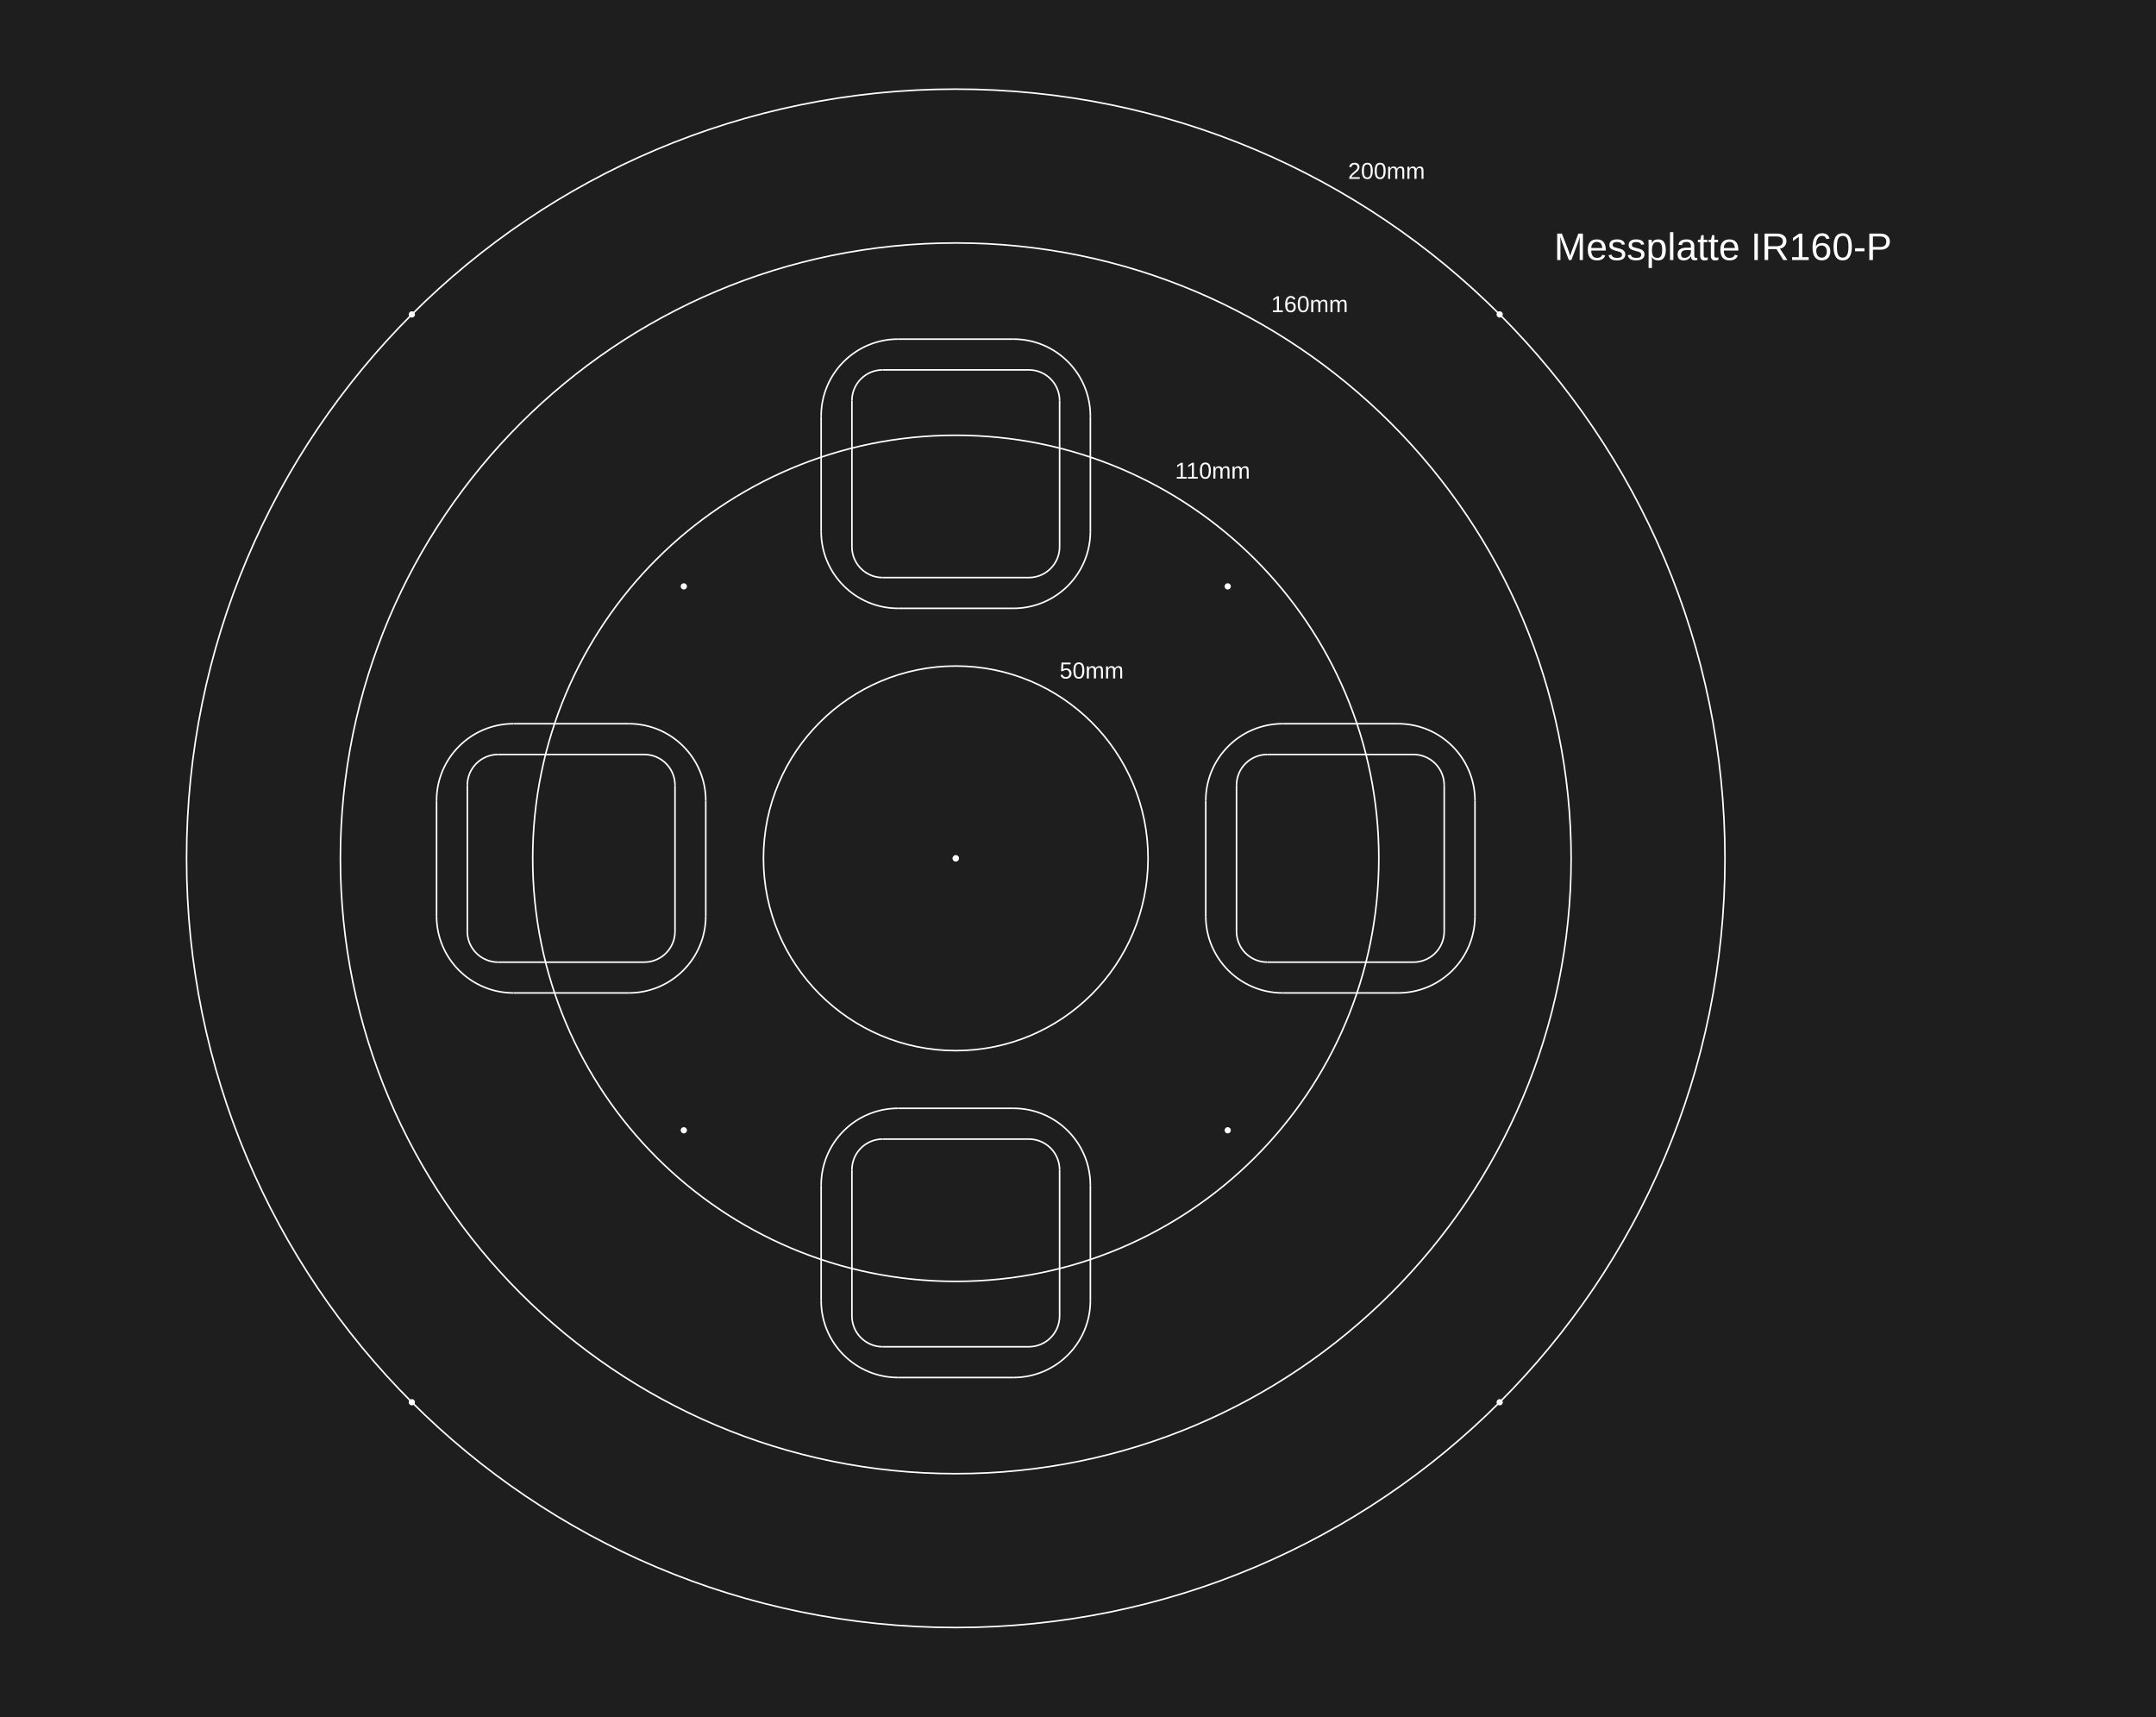
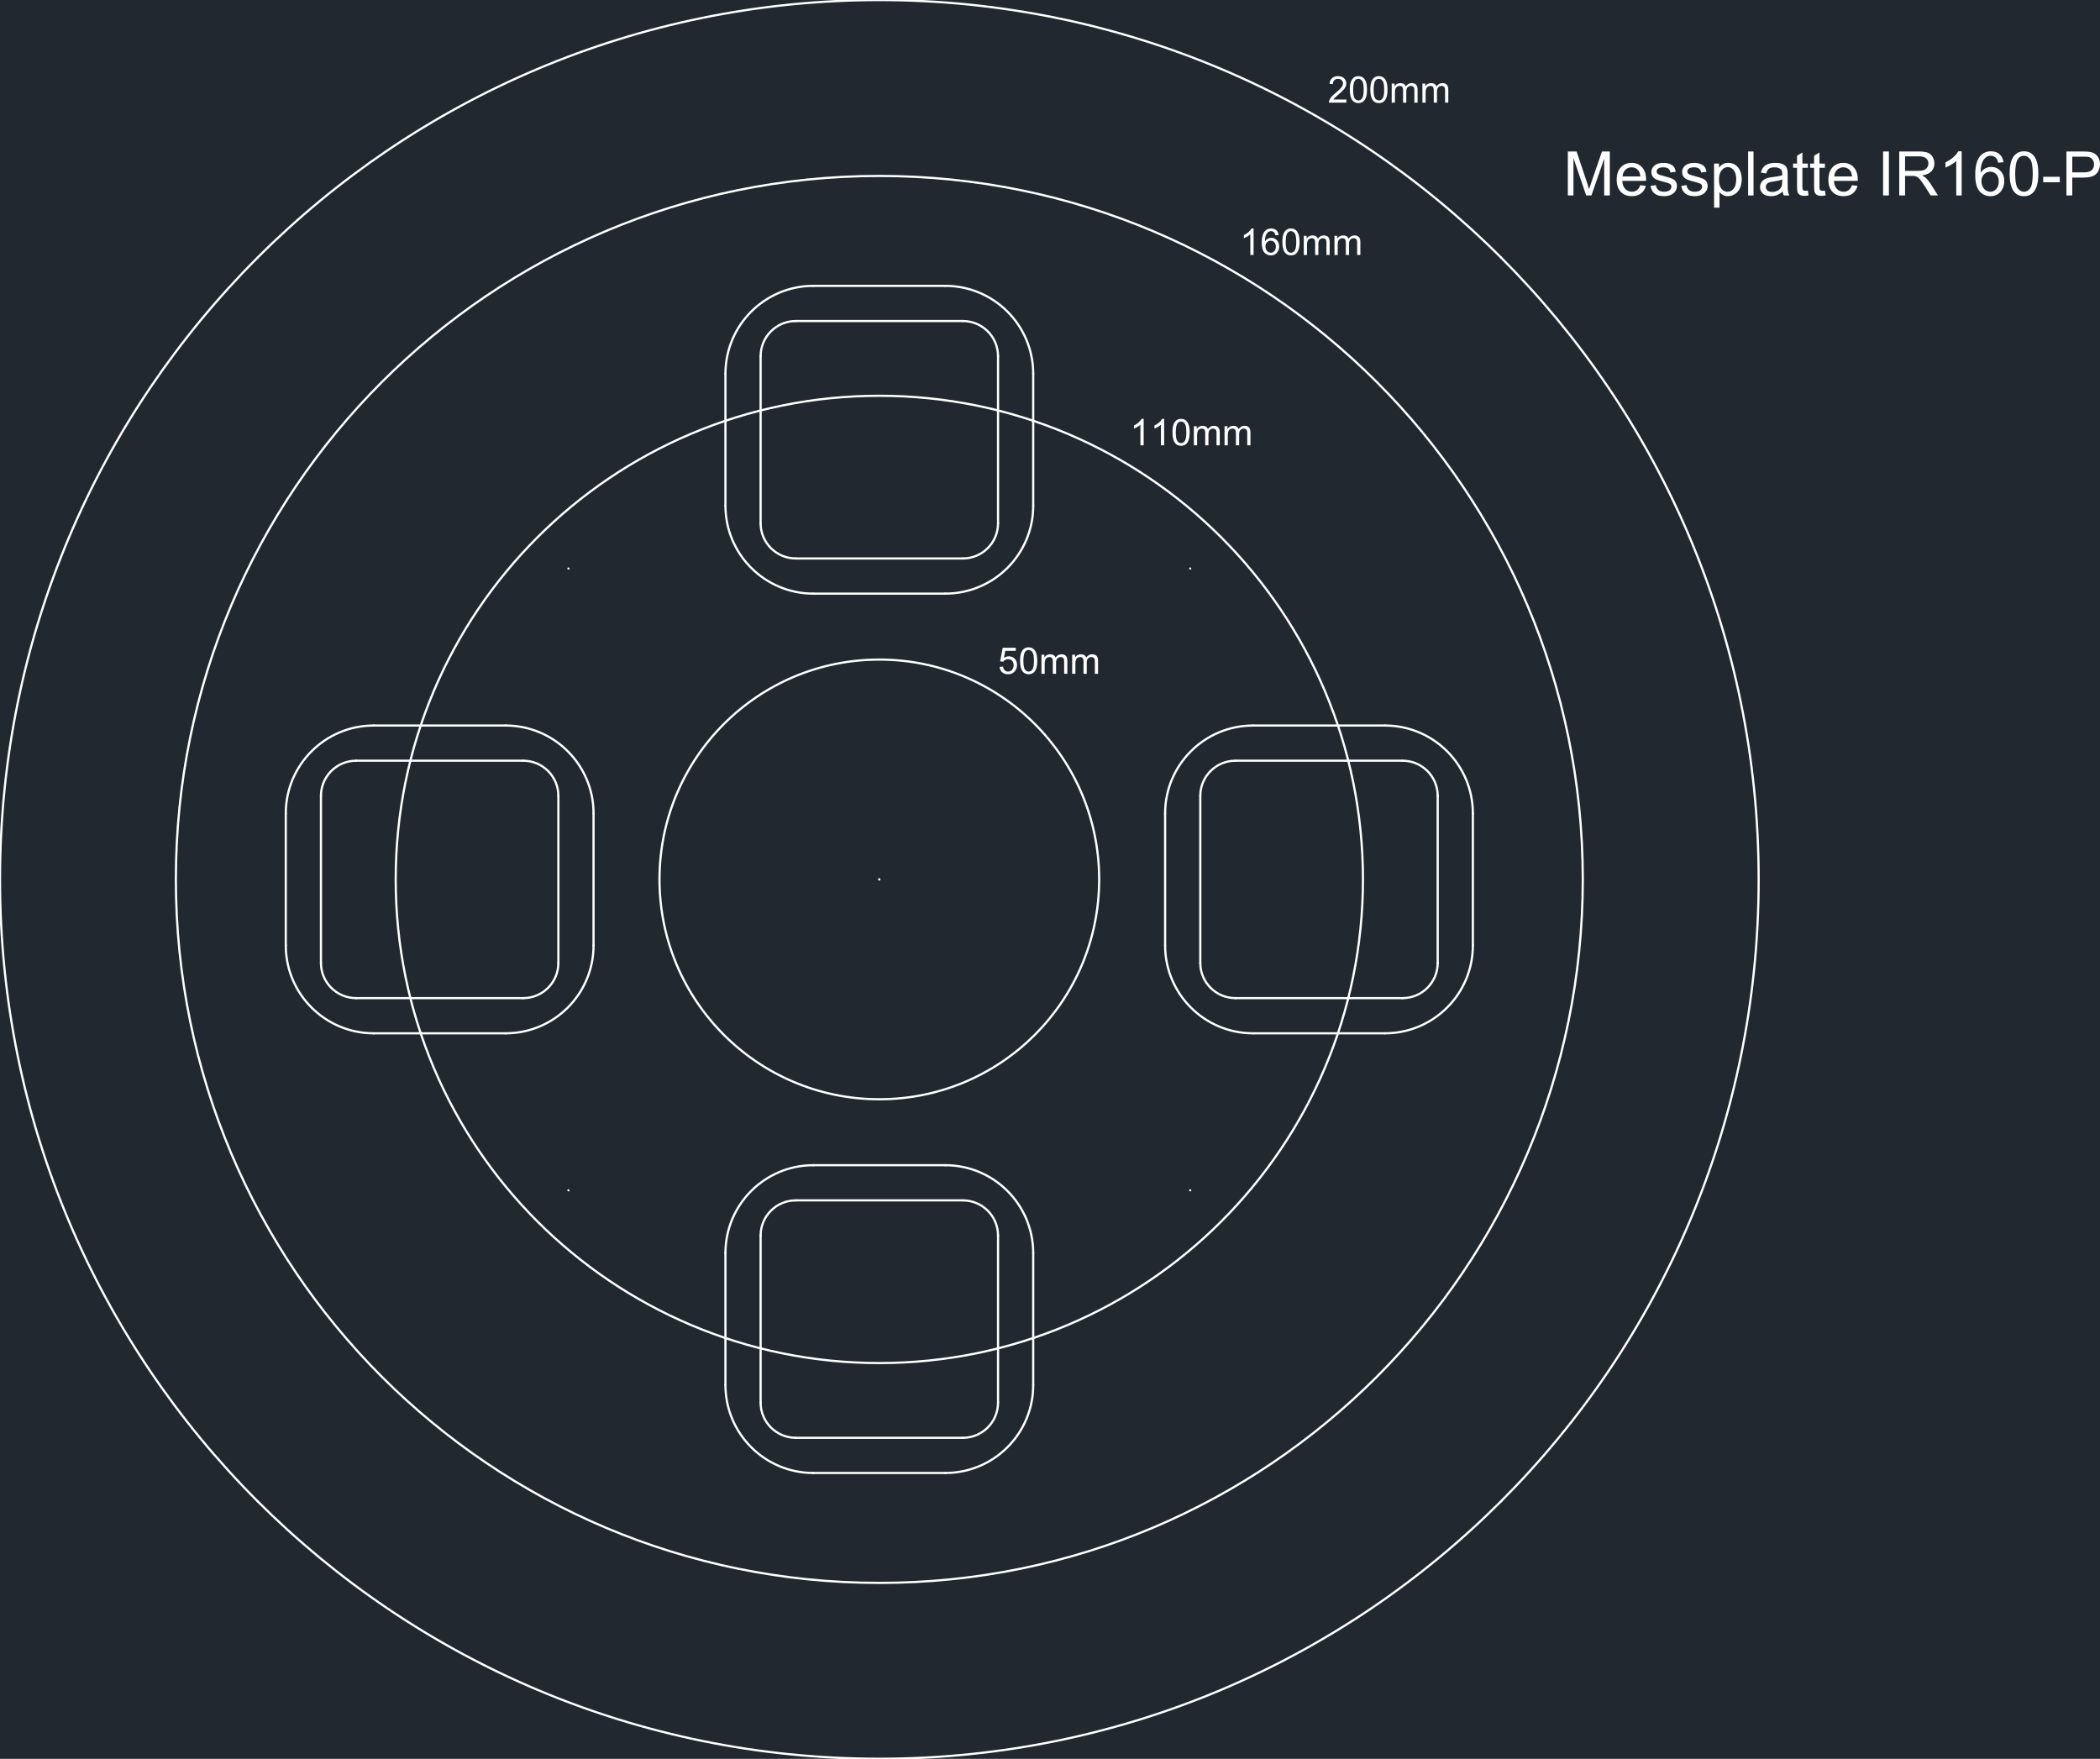
- <svg xmlns="http://www.w3.org/2000/svg" width="1384" height="1102" viewBox="-111.589 -111.589 254.96 223.178">
-   <rect x="-100%" y="-100%" width="300%" height="300%" fill="#1e1e1e" />
-   <g transform="scale(1,-1)">
-     <g>
-       <circle cx="0" cy="0" r="100" stroke="#ffffff" stroke-width="1" vector-effect="non-scaling-stroke" fill="none" />
-       <circle cx="0" cy="0" r="80" stroke="#ffffff" stroke-width="1" vector-effect="non-scaling-stroke" fill="none" />
-       <circle cx="0" cy="0" r="55" stroke="#ffffff" stroke-width="1" vector-effect="non-scaling-stroke" fill="none" />
-       <circle cx="0" cy="0" r="25" stroke="#ffffff" stroke-width="1" vector-effect="non-scaling-stroke" fill="none" />
-       <text x="0" y="0" font-size="3" fill="#ffffff" stroke="none" font-family="Arial, 'Helvetica Neue', sans-serif" transform="translate(51 88.33459) scale(1,-1) rotate(0)">200mm</text>
-       <text x="0" y="0" font-size="3" fill="#ffffff" stroke="none" font-family="Arial, 'Helvetica Neue', sans-serif" transform="translate(41 71.01408) scale(1,-1) rotate(0)">160mm</text>
-       <text x="0" y="0" font-size="3" fill="#ffffff" stroke="none" font-family="Arial, 'Helvetica Neue', sans-serif" transform="translate(28.5 49.36345) scale(1,-1) rotate(0)">110mm</text>
-       <text x="0" y="0" font-size="3" fill="#ffffff" stroke="none" font-family="Arial, 'Helvetica Neue', sans-serif" transform="translate(13.5 23.38269) scale(1,-1) rotate(0)">50mm</text>
-       <line x1="0" y1="0" x2="0" y2="0" stroke="#ffffff" stroke-width="4" vector-effect="non-scaling-stroke" fill="none" stroke-linecap="round" />
-       <line x1="35.355" y1="35.355" x2="35.355" y2="35.355" stroke="#ffffff" stroke-width="4" vector-effect="non-scaling-stroke" fill="none" stroke-linecap="round" />
-       <line x1="-35.355" y1="35.355" x2="-35.355" y2="35.355" stroke="#ffffff" stroke-width="4" vector-effect="non-scaling-stroke" fill="none" stroke-linecap="round" />
-       <line x1="-35.355" y1="-35.355" x2="-35.355" y2="-35.355" stroke="#ffffff" stroke-width="4" vector-effect="non-scaling-stroke" fill="none" stroke-linecap="round" />
-       <line x1="35.355" y1="-35.355" x2="35.355" y2="-35.355" stroke="#ffffff" stroke-width="4" vector-effect="non-scaling-stroke" fill="none" stroke-linecap="round" />
-       <line x1="70.711" y1="70.711" x2="70.711" y2="70.711" stroke="#ffffff" stroke-width="4" vector-effect="non-scaling-stroke" fill="none" stroke-linecap="round" />
-       <line x1="-70.711" y1="70.711" x2="-70.711" y2="70.711" stroke="#ffffff" stroke-width="4" vector-effect="non-scaling-stroke" fill="none" stroke-linecap="round" />
-       <line x1="-70.711" y1="-70.711" x2="-70.711" y2="-70.711" stroke="#ffffff" stroke-width="4" vector-effect="non-scaling-stroke" fill="none" stroke-linecap="round" />
-       <line x1="70.711" y1="-70.711" x2="70.711" y2="-70.711" stroke="#ffffff" stroke-width="4" vector-effect="non-scaling-stroke" fill="none" stroke-linecap="round" />
-       <line x1="0" y1="0" x2="0" y2="0" stroke="#ffffff" stroke-width="4" vector-effect="non-scaling-stroke" fill="none" stroke-linecap="round" />
-       <line x1="42.5" y1="17.5" x2="57.5" y2="17.5" stroke="#ffffff" stroke-width="1" vector-effect="non-scaling-stroke" fill="none" />
-       <line x1="67.5" y1="7.5" x2="67.5" y2="-7.5" stroke="#ffffff" stroke-width="1" vector-effect="non-scaling-stroke" fill="none" />
-       <line x1="57.5" y1="-17.5" x2="42.5" y2="-17.5" stroke="#ffffff" stroke-width="1" vector-effect="non-scaling-stroke" fill="none" />
-       <line x1="32.5" y1="-7.5" x2="32.5" y2="7.5" stroke="#ffffff" stroke-width="1" vector-effect="non-scaling-stroke" fill="none" />
-       <path d="M 67.5 7.5 A 10 10 0 0 1 57.5 17.5" stroke="#ffffff" stroke-width="1" vector-effect="non-scaling-stroke" fill="none" />
-       <path d="M 57.5 -17.5 A 10 10 0 0 1 67.5 -7.5" stroke="#ffffff" stroke-width="1" vector-effect="non-scaling-stroke" fill="none" />
-       <path d="M 32.5 -7.5 A 10 10 0 0 1 42.5 -17.5" stroke="#ffffff" stroke-width="1" vector-effect="non-scaling-stroke" fill="none" />
-       <path d="M 42.5 17.5 A 10 10 0 0 1 32.5 7.5" stroke="#ffffff" stroke-width="1" vector-effect="non-scaling-stroke" fill="none" />
-       <line x1="-7.5" y1="67.5" x2="7.5" y2="67.5" stroke="#ffffff" stroke-width="1" vector-effect="non-scaling-stroke" fill="none" />
-       <line x1="17.5" y1="57.5" x2="17.5" y2="42.5" stroke="#ffffff" stroke-width="1" vector-effect="non-scaling-stroke" fill="none" />
-       <line x1="7.5" y1="32.5" x2="-7.5" y2="32.5" stroke="#ffffff" stroke-width="1" vector-effect="non-scaling-stroke" fill="none" />
-       <line x1="-17.5" y1="42.5" x2="-17.5" y2="57.5" stroke="#ffffff" stroke-width="1" vector-effect="non-scaling-stroke" fill="none" />
-       <path d="M 17.5 57.5 A 10 10 0 0 1 7.5 67.5" stroke="#ffffff" stroke-width="1" vector-effect="non-scaling-stroke" fill="none" />
-       <path d="M 7.5 32.5 A 10 10 0 0 1 17.5 42.5" stroke="#ffffff" stroke-width="1" vector-effect="non-scaling-stroke" fill="none" />
-       <path d="M -17.5 42.5 A 10 10 0 0 1 -7.5 32.5" stroke="#ffffff" stroke-width="1" vector-effect="non-scaling-stroke" fill="none" />
-       <path d="M -7.5 67.5 A 10 10 0 0 1 -17.5 57.5" stroke="#ffffff" stroke-width="1" vector-effect="non-scaling-stroke" fill="none" />
-       <line x1="-57.5" y1="17.5" x2="-42.5" y2="17.5" stroke="#ffffff" stroke-width="1" vector-effect="non-scaling-stroke" fill="none" />
-       <line x1="-32.5" y1="7.5" x2="-32.5" y2="-7.5" stroke="#ffffff" stroke-width="1" vector-effect="non-scaling-stroke" fill="none" />
-       <line x1="-42.5" y1="-17.5" x2="-57.5" y2="-17.5" stroke="#ffffff" stroke-width="1" vector-effect="non-scaling-stroke" fill="none" />
-       <line x1="-67.5" y1="-7.5" x2="-67.5" y2="7.5" stroke="#ffffff" stroke-width="1" vector-effect="non-scaling-stroke" fill="none" />
-       <path d="M -32.5 7.5 A 10 10 0 0 1 -42.5 17.5" stroke="#ffffff" stroke-width="1" vector-effect="non-scaling-stroke" fill="none" />
-       <path d="M -42.5 -17.5 A 10 10 0 0 1 -32.5 -7.5" stroke="#ffffff" stroke-width="1" vector-effect="non-scaling-stroke" fill="none" />
-       <path d="M -67.5 -7.5 A 10 10 0 0 1 -57.5 -17.5" stroke="#ffffff" stroke-width="1" vector-effect="non-scaling-stroke" fill="none" />
-       <path d="M -57.5 17.5 A 10 10 0 0 1 -67.5 7.5" stroke="#ffffff" stroke-width="1" vector-effect="non-scaling-stroke" fill="none" />
-       <line x1="-7.5" y1="-32.5" x2="7.5" y2="-32.5" stroke="#ffffff" stroke-width="1" vector-effect="non-scaling-stroke" fill="none" />
-       <line x1="17.5" y1="-42.5" x2="17.5" y2="-57.5" stroke="#ffffff" stroke-width="1" vector-effect="non-scaling-stroke" fill="none" />
-       <line x1="7.5" y1="-67.5" x2="-7.5" y2="-67.5" stroke="#ffffff" stroke-width="1" vector-effect="non-scaling-stroke" fill="none" />
-       <line x1="-17.5" y1="-57.5" x2="-17.5" y2="-42.5" stroke="#ffffff" stroke-width="1" vector-effect="non-scaling-stroke" fill="none" />
-       <path d="M 17.5 -42.5 A 10 10 0 0 1 7.5 -32.5" stroke="#ffffff" stroke-width="1" vector-effect="non-scaling-stroke" fill="none" />
-       <path d="M 7.5 -67.5 A 10 10 0 0 1 17.5 -57.5" stroke="#ffffff" stroke-width="1" vector-effect="non-scaling-stroke" fill="none" />
-       <path d="M -17.5 -57.5 A 10 10 0 0 1 -7.5 -67.5" stroke="#ffffff" stroke-width="1" vector-effect="non-scaling-stroke" fill="none" />
-       <path d="M -7.5 -32.5 A 10 10 0 0 1 -17.5 -42.5" stroke="#ffffff" stroke-width="1" vector-effect="non-scaling-stroke" fill="none" />
-       <line x1="40.5" y1="13.5" x2="59.5" y2="13.5" stroke="#ffffff" stroke-width="1" vector-effect="non-scaling-stroke" fill="none" />
-       <line x1="63.5" y1="9.5" x2="63.5" y2="-9.5" stroke="#ffffff" stroke-width="1" vector-effect="non-scaling-stroke" fill="none" />
-       <line x1="59.5" y1="-13.5" x2="40.5" y2="-13.5" stroke="#ffffff" stroke-width="1" vector-effect="non-scaling-stroke" fill="none" />
-       <line x1="36.5" y1="-9.5" x2="36.5" y2="9.5" stroke="#ffffff" stroke-width="1" vector-effect="non-scaling-stroke" fill="none" />
-       <path d="M 63.5 9.5 A 4 4 0 0 1 59.5 13.5" stroke="#ffffff" stroke-width="1" vector-effect="non-scaling-stroke" fill="none" />
-       <path d="M 59.5 -13.5 A 4 4 0 0 1 63.5 -9.5" stroke="#ffffff" stroke-width="1" vector-effect="non-scaling-stroke" fill="none" />
-       <path d="M 36.5 -9.5 A 4 4 0 0 1 40.5 -13.5" stroke="#ffffff" stroke-width="1" vector-effect="non-scaling-stroke" fill="none" />
-       <path d="M 40.5 13.5 A 4 4 0 0 1 36.5 9.5" stroke="#ffffff" stroke-width="1" vector-effect="non-scaling-stroke" fill="none" />
-       <line x1="-9.5" y1="63.5" x2="9.5" y2="63.5" stroke="#ffffff" stroke-width="1" vector-effect="non-scaling-stroke" fill="none" />
-       <line x1="13.5" y1="59.5" x2="13.5" y2="40.5" stroke="#ffffff" stroke-width="1" vector-effect="non-scaling-stroke" fill="none" />
-       <line x1="9.5" y1="36.5" x2="-9.5" y2="36.5" stroke="#ffffff" stroke-width="1" vector-effect="non-scaling-stroke" fill="none" />
-       <line x1="-13.5" y1="40.5" x2="-13.5" y2="59.5" stroke="#ffffff" stroke-width="1" vector-effect="non-scaling-stroke" fill="none" />
-       <path d="M 13.5 59.5 A 4 4 0 0 1 9.5 63.5" stroke="#ffffff" stroke-width="1" vector-effect="non-scaling-stroke" fill="none" />
-       <path d="M 9.5 36.5 A 4 4 0 0 1 13.5 40.5" stroke="#ffffff" stroke-width="1" vector-effect="non-scaling-stroke" fill="none" />
-       <path d="M -13.5 40.5 A 4 4 0 0 1 -9.5 36.5" stroke="#ffffff" stroke-width="1" vector-effect="non-scaling-stroke" fill="none" />
-       <path d="M -9.5 63.5 A 4 4 0 0 1 -13.5 59.5" stroke="#ffffff" stroke-width="1" vector-effect="non-scaling-stroke" fill="none" />
-       <line x1="-59.5" y1="13.5" x2="-40.5" y2="13.5" stroke="#ffffff" stroke-width="1" vector-effect="non-scaling-stroke" fill="none" />
-       <line x1="-36.5" y1="9.5" x2="-36.5" y2="-9.5" stroke="#ffffff" stroke-width="1" vector-effect="non-scaling-stroke" fill="none" />
-       <line x1="-40.5" y1="-13.5" x2="-59.5" y2="-13.5" stroke="#ffffff" stroke-width="1" vector-effect="non-scaling-stroke" fill="none" />
-       <line x1="-63.5" y1="-9.5" x2="-63.5" y2="9.5" stroke="#ffffff" stroke-width="1" vector-effect="non-scaling-stroke" fill="none" />
-       <path d="M -36.5 9.5 A 4 4 0 0 1 -40.5 13.5" stroke="#ffffff" stroke-width="1" vector-effect="non-scaling-stroke" fill="none" />
-       <path d="M -40.5 -13.5 A 4 4 0 0 1 -36.5 -9.5" stroke="#ffffff" stroke-width="1" vector-effect="non-scaling-stroke" fill="none" />
-       <path d="M -63.5 -9.5 A 4 4 0 0 1 -59.5 -13.5" stroke="#ffffff" stroke-width="1" vector-effect="non-scaling-stroke" fill="none" />
-       <path d="M -59.5 13.5 A 4 4 0 0 1 -63.5 9.5" stroke="#ffffff" stroke-width="1" vector-effect="non-scaling-stroke" fill="none" />
-       <line x1="-9.5" y1="-36.5" x2="9.5" y2="-36.5" stroke="#ffffff" stroke-width="1" vector-effect="non-scaling-stroke" fill="none" />
-       <line x1="13.5" y1="-40.5" x2="13.5" y2="-59.5" stroke="#ffffff" stroke-width="1" vector-effect="non-scaling-stroke" fill="none" />
-       <line x1="9.5" y1="-63.5" x2="-9.5" y2="-63.5" stroke="#ffffff" stroke-width="1" vector-effect="non-scaling-stroke" fill="none" />
-       <line x1="-13.5" y1="-59.5" x2="-13.5" y2="-40.5" stroke="#ffffff" stroke-width="1" vector-effect="non-scaling-stroke" fill="none" />
-       <path d="M 13.5 -40.5 A 4 4 0 0 1 9.5 -36.5" stroke="#ffffff" stroke-width="1" vector-effect="non-scaling-stroke" fill="none" />
-       <path d="M 9.5 -63.5 A 4 4 0 0 1 13.5 -59.5" stroke="#ffffff" stroke-width="1" vector-effect="non-scaling-stroke" fill="none" />
-       <path d="M -13.5 -59.5 A 4 4 0 0 1 -9.5 -63.5" stroke="#ffffff" stroke-width="1" vector-effect="non-scaling-stroke" fill="none" />
-       <path d="M -9.5 -36.5 A 4 4 0 0 1 -13.5 -40.5" stroke="#ffffff" stroke-width="1" vector-effect="non-scaling-stroke" fill="none" />
-       <text x="0" y="0" font-size="5" fill="#ffffff" stroke="none" font-family="Arial, 'Helvetica Neue', sans-serif" transform="translate(77.78175 77.78175) scale(1,-1) rotate(0)">Messplatte IR160-P</text>
-     </g>
+ <svg xmlns="http://www.w3.org/2000/svg" width="238.8mm" height="200mm" viewBox="0 0 1000000 837521">
+   <defs>
+     <style>.C1 {stroke: #ffffff; stroke-width: 1047; stroke-opacity: 1.000; fill: none; fill-opacity: 1.000;}</style>
+     <style>.C2 {stroke: none; stroke-width: none; stroke-opacity: 1.000; fill: #ffffff; fill-opacity: 1.000;}</style>
+   </defs>
+   <rect fill="#212830" x="0" y="0" width="1000000" height="837521" fill-opacity="1.0" />
+   <g stroke-linecap="round" stroke-linejoin="round" fill-rule="evenodd">
+     <path d="M 837456 418760 c 0 231257 -187471 418728 -418728 418728 c -231257 -0 -418728 -187471 -418728 -418728 c 0 -231257 187471 -418728 418728 -418728 c 231257 0 418728 187471 418728 418728" class="C1" />
+     <path d="M 753710 418760 c -0 185006 -149977 334982 -334982 334982 c -185006 -0 -334982 -149977 -334982 -334982 c 0 -185006 149977 -334982 334982 -334982 c 185006 0 334982 149977 334982 334982" class="C1" />
+     <path d="M 649028 418760 c -0 127191 -103109 230300 -230300 230300 c -127191 0 -230300 -103109 -230300 -230300 c 0 -127191 103109 -230300 230300 -230300 c 127191 0 230300 103109 230300 230300" class="C1" />
+     <path d="M 523410 418760 c 0 57814 -46868 104682 -104682 104682 c -57814 0 -104682 -46868 -104682 -104682 c 0 -57814 46868 -104682 104682 -104682 c 57814 0 104682 46868 104682 104682" class="C1" />
+     <path d="M 641114 47397 l 0 1482 l -8303 0 q -17 -557 180 -1071 q 317 -848 1015 -1671 q 698 -823 2018 -1902 q 2048 -1679 2768 -2661 q 720 -981 720 -1855 q 0 -917 -656 -1547 q -656 -630 -1709 -630 q -1114 0 -1782 668 q -668 668 -677 1851 l -1585 -163 q 163 -1774 1225 -2703 q 1063 -930 2853 -930 q 1808 0 2862 1003 q 1054 1003 1054 2485 q 0 754 -308 1482 q -308 728 -1024 1534 q -715 805 -2378 2211 q -1388 1165 -1782 1581 q -394 416 -651 835 l 6161 0 Z M 642767 42684 q 0 -2228 458 -3586 q 458 -1358 1362 -2095 q 904 -737 2275 -737 q 1011 0 1774 407 q 763 407 1260 1174 q 497 767 780 1868 q 283 1101 283 2969 q 0 2211 -454 3569 q -454 1358 -1358 2099 q -904 741 -2284 741 q -1817 0 -2853 -1302 q -1242 -1568 -1242 -5107 m 1585 0 q 0 3093 724 4117 q 724 1024 1787 1024 q 1063 0 1787 -1028 q 724 -1028 724 -4113 q 0 -3102 -724 -4122 q -724 -1020 -1804 -1020 q -1063 0 -1697 900 q -797 1148 -797 4242 Z M 652527 42684 q 0 -2228 458 -3586 q 458 -1358 1362 -2095 q 904 -737 2275 -737 q 1011 0 1774 407 q 763 407 1260 1174 q 497 767 780 1868 q 283 1101 283 2969 q 0 2211 -454 3569 q -454 1358 -1358 2099 q -904 741 -2284 741 q -1817 0 -2853 -1302 q -1242 -1568 -1242 -5107 m 1585 0 q 0 3093 724 4117 q 724 1024 1787 1024 q 1063 0 1787 -1028 q 724 -1028 724 -4113 q 0 -3102 -724 -4122 q -724 -1020 -1804 -1020 q -1063 0 -1697 900 q -797 1148 -797 4242 Z M 662715 48879 l 0 -9100 l 1380 0 l 0 1277 q 428 -668 1140 -1075 q 711 -407 1620 -407 q 1011 0 1658 420 q 647 420 913 1174 q 1080 -1594 2811 -1594 q 1354 0 2082 750 q 728 750 728 2309 l 0 6247 l -1534 0 l 0 -5733 q 0 -925 -150 -1332 q -150 -407 -544 -656 q -394 -248 -925 -248 q -960 0 -1594 638 q -634 638 -634 2044 l 0 5287 l -1542 0 l 0 -5912 q 0 -1028 -377 -1542 q -377 -514 -1234 -514 q -651 0 -1204 343 q -553 343 -801 1003 q -248 660 -248 1902 l 0 4721 l -1542 0 Z M 677334 48879 l 0 -9100 l 1380 0 l 0 1277 q 428 -668 1140 -1075 q 711 -407 1620 -407 q 1011 0 1658 420 q 647 420 913 1174 q 1080 -1594 2811 -1594 q 1354 0 2082 750 q 728 750 728 2309 l 0 6247 l -1534 0 l 0 -5733 q 0 -925 -150 -1332 q -150 -407 -544 -656 q -394 -248 -925 -248 q -960 0 -1594 638 q -634 638 -634 2044 l 0 5287 l -1542 0 l 0 -5912 q 0 -1028 -377 -1542 q -377 -514 -1234 -514 q -651 0 -1204 343 q -553 343 -801 1003 q -248 660 -248 1902 l 0 4721 l -1542 0 Z" class="C2" />
+     <path d="M 596944 121405 l -1542 0 l 0 -9828 q -557 531 -1461 1063 q -904 531 -1624 797 l 0 -1491 q 1294 -608 2262 -1474 q 968 -865 1371 -1679 l 994 0 l 0 12613 Z M 608898 111919 l -1534 120 q -206 -908 -583 -1320 q -626 -660 -1542 -660 q -737 0 -1294 411 q -728 531 -1148 1551 q -420 1020 -437 2905 q 557 -848 1362 -1260 q 805 -411 1688 -411 q 1542 0 2626 1135 q 1084 1135 1084 2935 q 0 1182 -510 2198 q -510 1015 -1401 1555 q -891 540 -2022 540 q -1928 0 -3145 -1418 q -1217 -1418 -1217 -4674 q 0 -3642 1345 -5296 q 1174 -1440 3162 -1440 q 1482 0 2429 831 q 947 831 1135 2296 m -6298 5415 q 0 797 338 1525 q 338 728 947 1110 q 608 381 1277 381 q 977 0 1679 -788 q 703 -788 703 -2142 q 0 -1302 -694 -2052 q -694 -750 -1748 -750 q -1045 0 -1774 750 q -728 750 -728 1967 Z M 610654 115209 q 0 -2228 458 -3586 q 458 -1358 1362 -2095 q 904 -737 2275 -737 q 1011 0 1774 407 q 763 407 1260 1174 q 497 767 780 1868 q 283 1101 283 2969 q 0 2211 -454 3569 q -454 1358 -1358 2099 q -904 741 -2284 741 q -1817 0 -2853 -1302 q -1242 -1568 -1242 -5107 m 1585 0 q 0 3093 724 4117 q 724 1024 1787 1024 q 1063 0 1787 -1028 q 724 -1028 724 -4113 q 0 -3102 -724 -4122 q -724 -1020 -1804 -1020 q -1063 0 -1697 900 q -797 1148 -797 4242 Z M 620843 121405 l 0 -9100 l 1380 0 l 0 1277 q 428 -668 1140 -1075 q 711 -407 1620 -407 q 1011 0 1658 420 q 647 420 913 1174 q 1080 -1594 2811 -1594 q 1354 0 2082 750 q 728 750 728 2309 l 0 6247 l -1534 0 l 0 -5733 q 0 -925 -150 -1332 q -150 -407 -544 -656 q -394 -248 -925 -248 q -960 0 -1594 638 q -634 638 -634 2044 l 0 5287 l -1542 0 l 0 -5912 q 0 -1028 -377 -1542 q -377 -514 -1234 -514 q -651 0 -1204 343 q -553 343 -801 1003 q -248 660 -248 1902 l 0 4721 l -1542 0 Z M 635461 121405 l 0 -9100 l 1380 0 l 0 1277 q 428 -668 1140 -1075 q 711 -407 1620 -407 q 1011 0 1658 420 q 647 420 913 1174 q 1080 -1594 2811 -1594 q 1354 0 2082 750 q 728 750 728 2309 l 0 6247 l -1534 0 l 0 -5733 q 0 -925 -150 -1332 q -150 -407 -544 -656 q -394 -248 -925 -248 q -960 0 -1594 638 q -634 638 -634 2044 l 0 5287 l -1542 0 l 0 -5912 q 0 -1028 -377 -1542 q -377 -514 -1234 -514 q -651 0 -1204 343 q -553 343 -801 1003 q -248 660 -248 1902 l 0 4721 l -1542 0 Z" class="C2" />
+     <path d="M 544603 212062 l -1542 0 l 0 -9828 q -557 531 -1461 1063 q -904 531 -1624 797 l 0 -1491 q 1294 -608 2262 -1474 q 968 -865 1371 -1679 l 994 0 l 0 12613 Z M 554363 212062 l -1542 0 l 0 -9828 q -557 531 -1461 1063 q -904 531 -1624 797 l 0 -1491 q 1294 -608 2262 -1474 q 968 -865 1371 -1679 l 994 0 l 0 12613 Z M 558313 205867 q 0 -2228 458 -3586 q 458 -1358 1362 -2095 q 904 -737 2275 -737 q 1011 0 1774 407 q 763 407 1260 1174 q 497 767 780 1868 q 283 1101 283 2969 q 0 2211 -454 3569 q -454 1358 -1358 2099 q -904 741 -2284 741 q -1817 0 -2853 -1302 q -1242 -1568 -1242 -5107 m 1585 0 q 0 3093 724 4117 q 724 1024 1787 1024 q 1063 0 1787 -1028 q 724 -1028 724 -4113 q 0 -3102 -724 -4122 q -724 -1020 -1804 -1020 q -1063 0 -1697 900 q -797 1148 -797 4242 Z M 568502 212062 l 0 -9100 l 1380 0 l 0 1277 q 428 -668 1140 -1075 q 711 -407 1620 -407 q 1011 0 1658 420 q 647 420 913 1174 q 1080 -1594 2811 -1594 q 1354 0 2082 750 q 728 750 728 2309 l 0 6247 l -1534 0 l 0 -5733 q 0 -925 -150 -1332 q -150 -407 -544 -656 q -394 -248 -925 -248 q -960 0 -1594 638 q -634 638 -634 2044 l 0 5287 l -1542 0 l 0 -5912 q 0 -1028 -377 -1542 q -377 -514 -1234 -514 q -651 0 -1204 343 q -553 343 -801 1003 q -248 660 -248 1902 l 0 4721 l -1542 0 Z M 583120 212062 l 0 -9100 l 1380 0 l 0 1277 q 428 -668 1140 -1075 q 711 -407 1620 -407 q 1011 0 1658 420 q 647 420 913 1174 q 1080 -1594 2811 -1594 q 1354 0 2082 750 q 728 750 728 2309 l 0 6247 l -1534 0 l 0 -5733 q 0 -925 -150 -1332 q -150 -407 -544 -656 q -394 -248 -925 -248 q -960 0 -1594 638 q -634 638 -634 2044 l 0 5287 l -1542 0 l 0 -5912 q 0 -1028 -377 -1542 q -377 -514 -1234 -514 q -651 0 -1204 343 q -553 343 -801 1003 q -248 660 -248 1902 l 0 4721 l -1542 0 Z" class="C2" />
+     <path d="M 475984 317560 l 1620 -137 q 180 1182 835 1778 q 656 596 1581 596 q 1114 0 1885 -840 q 771 -840 771 -2228 q 0 -1320 -741 -2082 q -741 -763 -1941 -763 q -745 0 -1345 338 q -600 338 -943 878 l -1448 -189 l 1217 -6452 l 6247 0 l 0 1474 l -5013 0 l -677 3376 q 1131 -788 2374 -788 q 1645 0 2776 1140 q 1131 1140 1131 2931 q 0 1705 -994 2948 q -1208 1525 -3299 1525 q -1714 0 -2798 -960 q -1084 -960 -1238 -2545 Z M 485744 314655 q 0 -2228 458 -3586 q 458 -1358 1362 -2095 q 904 -737 2275 -737 q 1011 0 1774 407 q 763 407 1260 1174 q 497 767 780 1868 q 283 1101 283 2969 q 0 2211 -454 3569 q -454 1358 -1358 2099 q -904 741 -2284 741 q -1817 0 -2853 -1302 q -1242 -1568 -1242 -5107 m 1585 0 q 0 3093 724 4117 q 724 1024 1787 1024 q 1063 0 1787 -1028 q 724 -1028 724 -4113 q 0 -3102 -724 -4122 q -724 -1020 -1804 -1020 q -1063 0 -1697 900 q -797 1148 -797 4242 Z M 495933 320851 l 0 -9100 l 1380 0 l 0 1277 q 428 -668 1140 -1075 q 711 -407 1620 -407 q 1011 0 1658 420 q 647 420 913 1174 q 1080 -1594 2811 -1594 q 1354 0 2082 750 q 728 750 728 2309 l 0 6247 l -1534 0 l 0 -5733 q 0 -925 -150 -1332 q -150 -407 -544 -656 q -394 -248 -925 -248 q -960 0 -1594 638 q -634 638 -634 2044 l 0 5287 l -1542 0 l 0 -5912 q 0 -1028 -377 -1542 q -377 -514 -1234 -514 q -651 0 -1204 343 q -553 343 -801 1003 q -248 660 -248 1902 l 0 4721 l -1542 0 Z M 510551 320851 l 0 -9100 l 1380 0 l 0 1277 q 428 -668 1140 -1075 q 711 -407 1620 -407 q 1011 0 1658 420 q 647 420 913 1174 q 1080 -1594 2811 -1594 q 1354 0 2082 750 q 728 750 728 2309 l 0 6247 l -1534 0 l 0 -5733 q 0 -925 -150 -1332 q -150 -407 -544 -656 q -394 -248 -925 -248 q -960 0 -1594 638 q -634 638 -634 2044 l 0 5287 l -1542 0 l 0 -5912 q 0 -1028 -377 -1542 q -377 -514 -1234 -514 q -651 0 -1204 343 q -553 343 -801 1003 q -248 660 -248 1902 l 0 4721 l -1542 0 Z" class="C2" />
+     <path d="M 418728 418760 l 0 0" class="C1" />
+     <path d="M 566771 270718 l 0 0" class="C1" />
+     <path d="M 270685 270718 l 0 0" class="C1" />
+     <path d="M 270685 566803 l 0 0" class="C1" />
+     <path d="M 566771 566803 l 0 0" class="C1" />
+     <path d="M 714813 122675 l 0 0" class="C1" />
+     <path d="M 122643 122675 l 0 0" class="C1" />
+     <path d="M 122643 714846 l 0 0" class="C1" />
+     <path d="M 714813 714846 l 0 0" class="C1" />
+     <path d="M 418728 418760 l 0 0" class="C1" />
+     <path d="M 596687 345483 l 62809 0" class="C1" />
+     <path d="M 701369 387356 l 0 62809" class="C1" />
+     <path d="M 659496 492038 l -62809 0" class="C1" />
+     <path d="M 554814 450165 l 0 -62809" class="C1" />
+     <path d="M 701369 387356 c 0 -23126 -18747 -41873 -41873 -41873" class="C1" />
+     <path d="M 659496 492038 c 23126 0 41873 -18747 41873 -41873" class="C1" />
+     <path d="M 554814 450165 c 0 23126 18747 41873 41873 41873" class="C1" />
+     <path d="M 596687 345483 c -23126 0 -41873 18747 -41873 41873" class="C1" />
+     <path d="M 387323 136119 l 62809 0" class="C1" />
+     <path d="M 492005 177992 l 0 62809" class="C1" />
+     <path d="M 450132 282674 l -62809 0" class="C1" />
+     <path d="M 345451 240801 l 0 -62809" class="C1" />
+     <path d="M 492005 177992 c 0 -23126 -18747 -41873 -41873 -41873" class="C1" />
+     <path d="M 450132 282674 c 23126 0 41873 -18747 41873 -41873" class="C1" />
+     <path d="M 345451 240801 c 0 23126 18747 41873 41873 41873" class="C1" />
+     <path d="M 387323 136119 c -23126 0 -41873 18747 -41873 41873" class="C1" />
+     <path d="M 177959 345483 l 62809 0" class="C1" />
+     <path d="M 282641 387356 l 0 62809" class="C1" />
+     <path d="M 240769 492038 l -62809 0" class="C1" />
+     <path d="M 136087 450165 l 0 -62809" class="C1" />
+     <path d="M 282641 387356 c 0 -23126 -18747 -41873 -41873 -41873" class="C1" />
+     <path d="M 240769 492038 c 23126 0 41873 -18747 41873 -41873" class="C1" />
+     <path d="M 136087 450165 c 0 23126 18747 41873 41873 41873" class="C1" />
+     <path d="M 177959 345483 c -23126 0 -41873 18747 -41873 41873" class="C1" />
+     <path d="M 387323 554847 l 62809 0" class="C1" />
+     <path d="M 492005 596720 l 0 62809" class="C1" />
+     <path d="M 450132 701402 l -62809 0" class="C1" />
+     <path d="M 345451 659529 l 0 -62809" class="C1" />
+     <path d="M 492005 596720 c 0 -23126 -18747 -41873 -41873 -41873" class="C1" />
+     <path d="M 450132 701402 c 23126 0 41873 -18747 41873 -41873" class="C1" />
+     <path d="M 345451 659529 c 0 23126 18747 41873 41873 41873" class="C1" />
+     <path d="M 387323 554847 c -23126 0 -41873 18747 -41873 41873" class="C1" />
+     <path d="M 588313 362232 l 79558 0" class="C1" />
+     <path d="M 684620 378981 l 0 79558" class="C1" />
+     <path d="M 667871 475289 l -79558 0" class="C1" />
+     <path d="M 571564 458540 l 0 -79558" class="C1" />
+     <path d="M 684620 378981 c 0 -9250 -7499 -16749 -16749 -16749" class="C1" />
+     <path d="M 667871 475289 c 9250 0 16749 -7499 16749 -16749" class="C1" />
+     <path d="M 571564 458540 c 0 9250 7499 16749 16749 16749" class="C1" />
+     <path d="M 588313 362232 c -9250 0 -16749 7499 -16749 16749" class="C1" />
+     <path d="M 378949 152868 l 79558 0" class="C1" />
+     <path d="M 475256 169617 l 0 79558" class="C1" />
+     <path d="M 458507 265925 l -79558 0" class="C1" />
+     <path d="M 362200 249176 l 0 -79558" class="C1" />
+     <path d="M 475256 169617 c 0 -9250 -7499 -16749 -16749 -16749" class="C1" />
+     <path d="M 458507 265925 c 9250 0 16749 -7499 16749 -16749" class="C1" />
+     <path d="M 362200 249176 c 0 9250 7499 16749 16749 16749" class="C1" />
+     <path d="M 378949 152868 c -9250 0 -16749 7499 -16749 16749" class="C1" />
+     <path d="M 169585 362232 l 79558 0" class="C1" />
+     <path d="M 265892 378981 l 0 79558" class="C1" />
+     <path d="M 249143 475289 l -79558 0" class="C1" />
+     <path d="M 152836 458540 l 0 -79558" class="C1" />
+     <path d="M 265892 378981 c 0 -9250 -7499 -16749 -16749 -16749" class="C1" />
+     <path d="M 249143 475289 c 9250 0 16749 -7499 16749 -16749" class="C1" />
+     <path d="M 152836 458540 c 0 9250 7499 16749 16749 16749" class="C1" />
+     <path d="M 169585 362232 c -9250 0 -16749 7499 -16749 16749" class="C1" />
+     <path d="M 378949 571596 l 79558 0" class="C1" />
+     <path d="M 475256 588345 l 0 79558" class="C1" />
+     <path d="M 458507 684653 l -79558 0" class="C1" />
+     <path d="M 362200 667904 l 0 -79558" class="C1" />
+     <path d="M 475256 588345 c 0 -9250 -7499 -16749 -16749 -16749" class="C1" />
+     <path d="M 458507 684653 c 9250 0 16749 -7499 16749 -16749" class="C1" />
+     <path d="M 362200 667904 c 0 9250 7499 16749 16749 16749" class="C1" />
+     <path d="M 378949 571596 c -9250 0 -16749 7499 -16749 16749" class="C1" />
+     <path d="M 746593 93067 l 0 -20936 l 4170 0 l 4956 14824 q 686 2071 1000 3099 q 357 -1143 1114 -3356 l 5013 -14567 l 3727 0 l 0 20936 l -2671 0 l 0 -17523 l -6084 17523 l -2499 0 l -6055 -17823 l 0 17823 l -2671 0 Z M 781096 88182 l 2656 328 q -628 2328 -2328 3613 q -1699 1285 -4342 1285 q -3328 0 -5277 -2049 q -1949 -2049 -1949 -5748 q 0 -3827 1971 -5941 q 1971 -2114 5113 -2114 q 3042 0 4970 2071 q 1928 2071 1928 5827 q 0 229 -14 686 l -11311 0 q 143 2499 1414 3827 q 1271 1328 3170 1328 q 1414 0 2414 -743 q 1000 -743 1585 -2371 m -8440 -4156 l 8469 0 q -171 -1914 -971 -2871 q -1228 -1485 -3185 -1485 q -1771 0 -2978 1185 q -1207 1185 -1335 3170 Z M 785952 88539 l 2542 -400 q 214 1528 1192 2342 q 978 814 2735 814 q 1771 0 2628 -721 q 857 -721 857 -1692 q 0 -871 -757 -1371 q -528 -343 -2628 -871 q -2828 -714 -3920 -1235 q -1093 -521 -1657 -1442 q -564 -921 -564 -2035 q 0 -1014 464 -1878 q 464 -864 1264 -1435 q 600 -443 1635 -750 q 1035 -307 2221 -307 q 1785 0 3135 514 q 1350 514 1992 1392 q 643 878 885 2349 l -2514 343 q -171 -1171 -993 -1828 q -821 -657 -2321 -657 q -1771 0 -2528 586 q -757 586 -757 1371 q 0 500 314 900 q 314 414 985 686 q 386 143 2271 657 q 2728 728 3806 1192 q 1078 464 1692 1350 q 614 885 614 2199 q 0 1285 -750 2421 q -750 1135 -2164 1757 q -1414 621 -3199 621 q -2956 0 -4506 -1228 q -1550 -1228 -1978 -3642 Z M 800576 88539 l 2542 -400 q 214 1528 1192 2342 q 978 814 2735 814 q 1771 0 2628 -721 q 857 -721 857 -1692 q 0 -871 -757 -1371 q -528 -343 -2628 -871 q -2828 -714 -3920 -1235 q -1093 -521 -1657 -1442 q -564 -921 -564 -2035 q 0 -1014 464 -1878 q 464 -864 1264 -1435 q 600 -443 1635 -750 q 1035 -307 2221 -307 q 1785 0 3135 514 q 1350 514 1992 1392 q 643 878 885 2349 l -2514 343 q -171 -1171 -993 -1828 q -821 -657 -2321 -657 q -1771 0 -2528 586 q -757 586 -757 1371 q 0 500 314 900 q 314 414 985 686 q 386 143 2271 657 q 2728 728 3806 1192 q 1078 464 1692 1350 q 614 885 614 2199 q 0 1285 -750 2421 q -750 1135 -2164 1757 q -1414 621 -3199 621 q -2956 0 -4506 -1228 q -1550 -1228 -1978 -3642 Z M 816228 98879 l 0 -20979 l 2342 0 l 0 1971 q 828 -1157 1871 -1735 q 1043 -578 2528 -578 q 1942 0 3428 1000 q 1485 1000 2242 2821 q 757 1821 757 3992 q 0 2328 -835 4192 q -835 1864 -2428 2856 q -1592 993 -3349 993 q -1285 0 -2306 -543 q -1021 -543 -1678 -1371 l 0 7383 l -2571 0 m 2328 -13310 q 0 2928 1185 4327 q 1185 1400 2871 1400 q 1714 0 2935 -1450 q 1221 -1450 1221 -4491 q 0 -2899 -1192 -4342 q -1192 -1442 -2849 -1442 q -1642 0 -2906 1535 q -1264 1535 -1264 4463 Z M 832437 93067 l 0 -20936 l 2571 0 l 0 20936 l -2571 0 Z M 848890 91196 q -1428 1214 -2749 1714 q -1321 500 -2835 500 q -2499 0 -3842 -1221 q -1342 -1221 -1342 -3120 q 0 -1114 507 -2035 q 507 -921 1328 -1478 q 821 -557 1849 -843 q 757 -200 2285 -386 q 3113 -371 4584 -885 q 14 -528 14 -671 q 0 -1571 -728 -2214 q -985 -871 -2928 -871 q -1814 0 -2678 636 q -864 636 -1278 2249 l -2514 -343 q 343 -1614 1128 -2606 q 785 -993 2271 -1528 q 1485 -536 3442 -536 q 1942 0 3156 457 q 1214 457 1785 1150 q 571 693 800 1749 q 129 657 129 2371 l 0 3428 q 0 3585 164 4534 q 164 950 650 1821 l -2685 0 q -400 -800 -514 -1871 m -214 -5741 q -1400 571 -4199 971 q -1585 229 -2242 514 q -657 286 -1014 835 q -357 550 -357 1221 q 0 1028 778 1714 q 778 686 2278 686 q 1485 0 2642 -650 q 1157 -650 1699 -1778 q 414 -871 414 -2571 l 0 -943 Z M 860872 90767 l 371 2271 q -1085 229 -1942 229 q -1400 0 -2171 -443 q -771 -443 -1085 -1164 q -314 -721 -314 -3035 l 0 -8726 l -1885 0 l 0 -1999 l 1885 0 l 0 -3756 l 2556 -1542 l 0 5298 l 2585 0 l 0 1999 l -2585 0 l 0 8869 q 0 1100 136 1414 q 136 314 443 500 q 307 186 878 186 q 428 0 1128 -100 Z M 868998 90767 l 371 2271 q -1085 229 -1942 229 q -1400 0 -2171 -443 q -771 -443 -1085 -1164 q -314 -721 -314 -3035 l 0 -8726 l -1885 0 l 0 -1999 l 1885 0 l 0 -3756 l 2556 -1542 l 0 5298 l 2585 0 l 0 1999 l -2585 0 l 0 8869 q 0 1100 136 1414 q 136 314 443 500 q 307 186 878 186 q 428 0 1128 -100 Z M 881894 88182 l 2656 328 q -628 2328 -2328 3613 q -1699 1285 -4342 1285 q -3328 0 -5277 -2049 q -1949 -2049 -1949 -5748 q 0 -3827 1971 -5941 q 1971 -2114 5113 -2114 q 3042 0 4970 2071 q 1928 2071 1928 5827 q 0 229 -14 686 l -11311 0 q 143 2499 1414 3827 q 1271 1328 3170 1328 q 1414 0 2414 -743 q 1000 -743 1585 -2371 m -8440 -4156 l 8469 0 q -171 -1914 -971 -2871 q -1228 -1485 -3185 -1485 q -1771 0 -2978 1185 q -1207 1185 -1335 3170 Z M 896703 93067 l 0 -20936 l 2771 0 l 0 20936 l -2771 0 Z M 904401 93067 l 0 -20936 l 9283 0 q 2799 0 4256 564 q 1457 564 2328 1992 q 871 1428 871 3156 q 0 2228 -1442 3756 q -1442 1528 -4456 1942 q 1100 528 1671 1043 q 1214 1114 2299 2785 l 3642 5698 l -3485 0 l -2771 -4356 q -1214 -1885 -1999 -2885 q -785 -1000 -1407 -1400 q -621 -400 -1264 -557 q -471 -100 -1542 -100 l -3213 0 l 0 9297 l -2771 0 m 2771 -11696 l 5955 0 q 1899 0 2971 -393 q 1071 -393 1628 -1257 q 557 -864 557 -1878 q 0 -1485 -1078 -2442 q -1078 -957 -3406 -957 l -6627 0 l 0 6926 Z M 934120 93067 l -2571 0 l 0 -16381 q -928 885 -2435 1771 q -1507 885 -2706 1328 l 0 -2485 q 2156 -1014 3770 -2456 q 1614 -1442 2285 -2799 l 1657 0 l 0 21022 Z M 954043 77257 l -2556 200 q -343 -1514 -971 -2199 q -1043 -1100 -2571 -1100 q -1228 0 -2156 686 q -1214 885 -1914 2585 q -700 1699 -728 4841 q 928 -1414 2271 -2099 q 1342 -686 2813 -686 q 2571 0 4377 1892 q 1807 1892 1807 4891 q 0 1971 -850 3663 q -850 1692 -2335 2592 q -1485 900 -3370 900 q -3213 0 -5241 -2364 q -2028 -2364 -2028 -7790 q 0 -6070 2242 -8826 q 1957 -2399 5270 -2399 q 2471 0 4049 1385 q 1578 1385 1892 3827 m -10497 9026 q 0 1328 564 2542 q 564 1214 1578 1849 q 1014 636 2128 636 q 1628 0 2799 -1314 q 1171 -1314 1171 -3570 q 0 -2171 -1157 -3420 q -1157 -1250 -2913 -1250 q -1742 0 -2956 1250 q -1214 1250 -1214 3278 Z M 956970 82741 q 0 -3713 764 -5977 q 764 -2264 2271 -3492 q 1507 -1228 3792 -1228 q 1685 0 2956 678 q 1271 678 2099 1957 q 828 1278 1300 3113 q 471 1835 471 4948 q 0 3685 -757 5948 q -757 2264 -2264 3499 q -1507 1235 -3806 1235 q -3028 0 -4756 -2171 q -2071 -2613 -2071 -8512 m 2642 0 q 0 5156 1207 6862 q 1207 1707 2978 1707 q 1771 0 2978 -1714 q 1207 -1714 1207 -6855 q 0 -5170 -1207 -6869 q -1207 -1699 -3006 -1699 q -1771 0 -2828 1500 q -1328 1914 -1328 7069 Z M 972951 86783 l 0 -2585 l 7898 0 l 0 2585 l -7898 0 Z M 984019 93067 l 0 -20936 l 7898 0 q 2085 0 3185 200 q 1542 257 2585 978 q 1043 721 1678 2021 q 636 1300 636 2856 q 0 2671 -1699 4520 q -1699 1849 -6141 1849 l -5370 0 l 0 8512 l -2771 0 m 2771 -10982 l 5413 0 q 2685 0 3813 -1000 q 1128 -1000 1128 -2813 q 0 -1314 -664 -2249 q -664 -935 -1749 -1235 q -700 -186 -2585 -186 l -5355 0 l 0 7483 Z" class="C2" />
  </g>
</svg>
